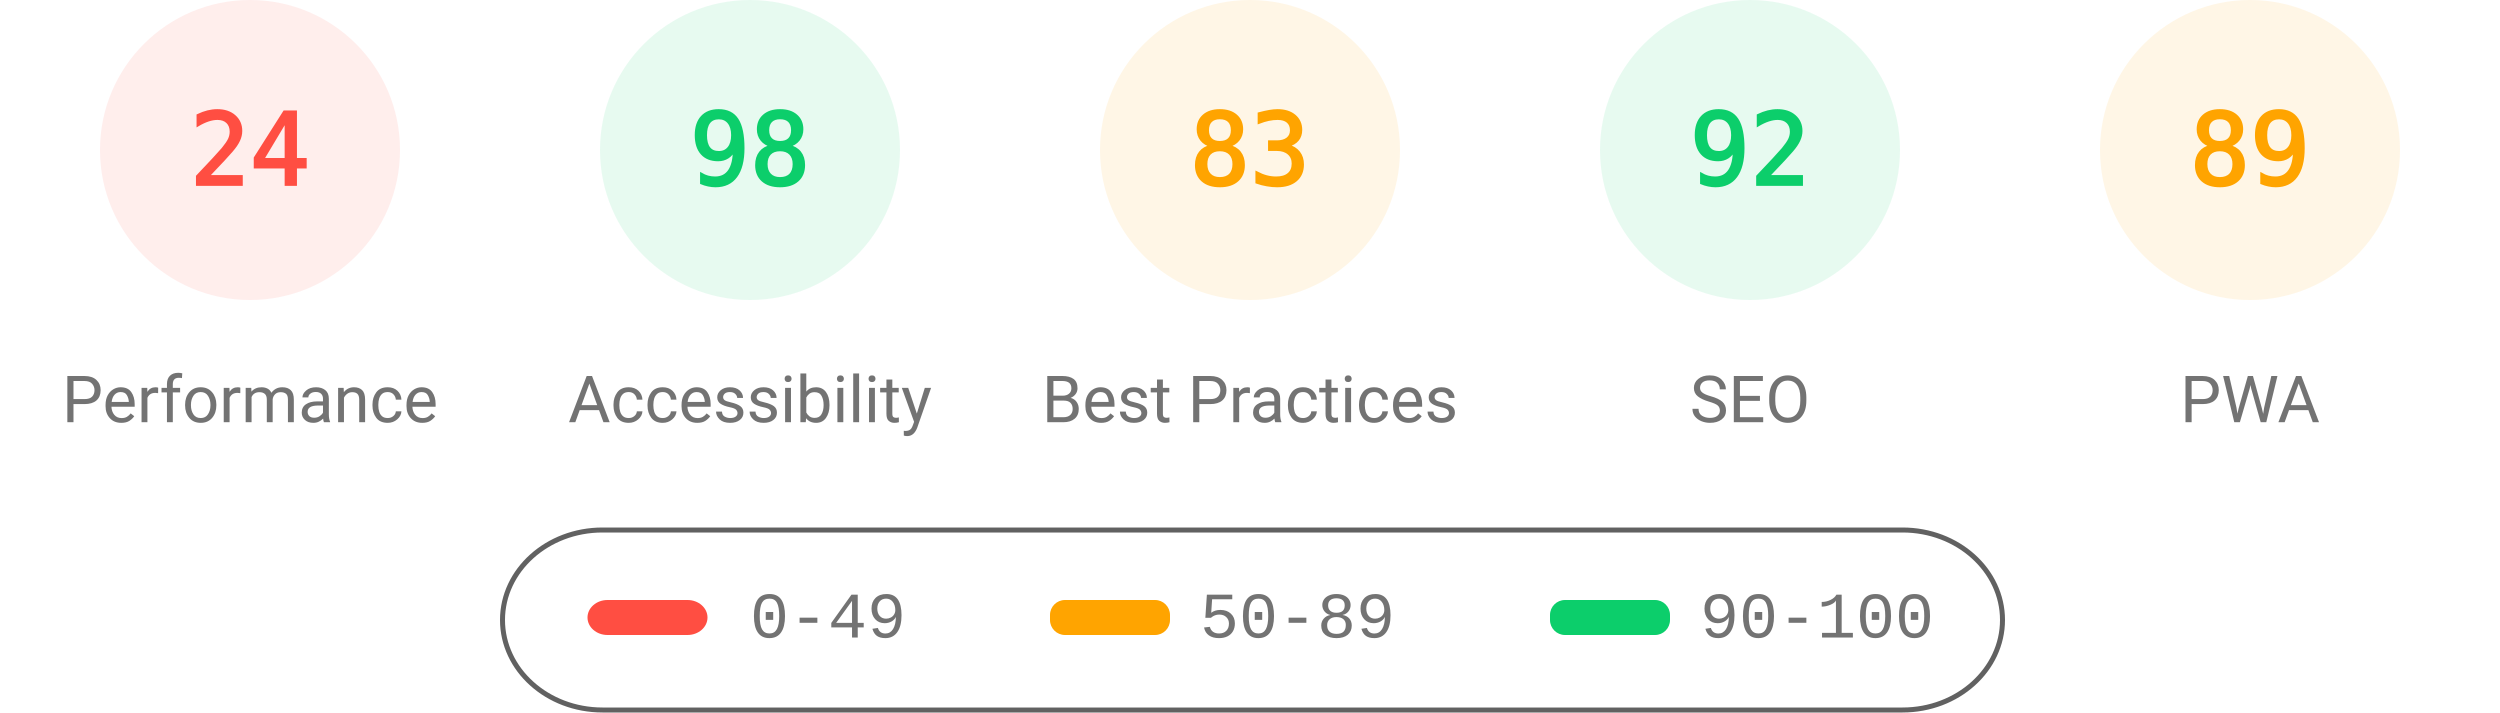
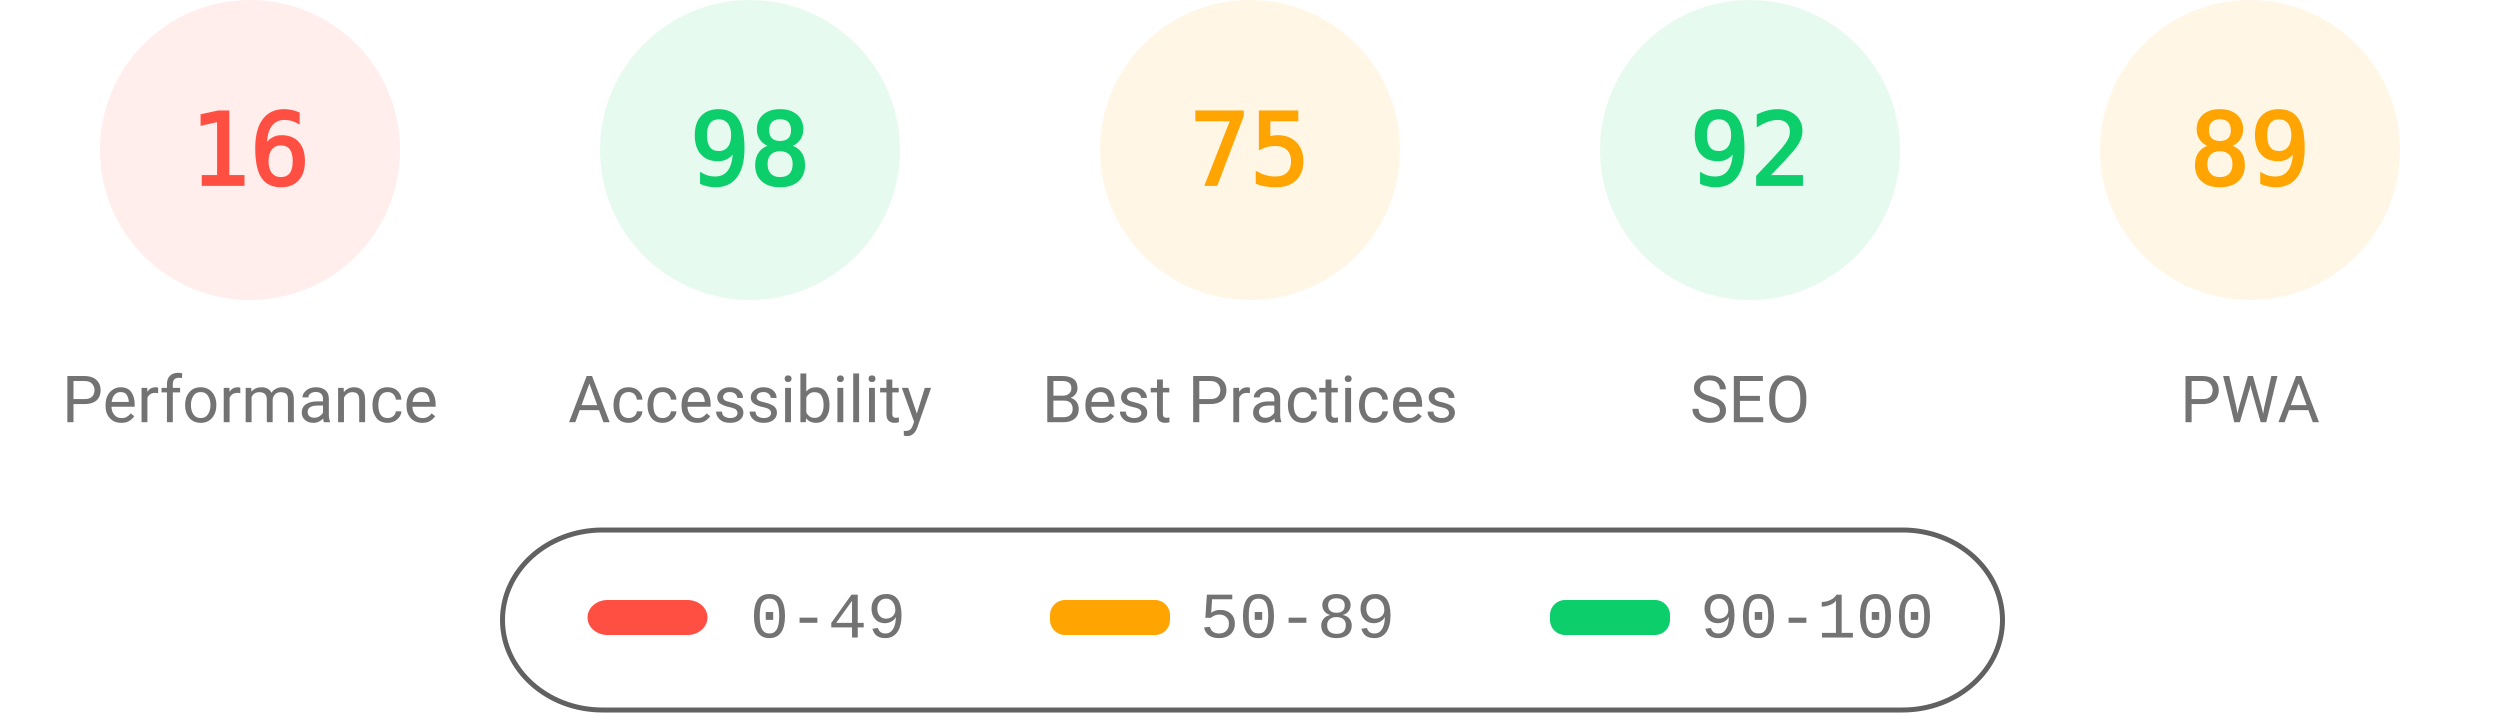
<svg xmlns="http://www.w3.org/2000/svg" fill="none" width="1000" height="285">
  <style>.gauge-base{opacity:.1}.gauge-arc{fill:none;animation-delay:250ms;stroke-linecap:round;transform:rotate(-90deg);transform-origin:100px 60px;animation:load-gauge 1s ease forwards}.guage-text{font-size:40px;font-family:monospace;text-align:center}.guage-red{color:#ff4e42;fill:#ff4e42;stroke:#ff4e42}.guage-orange{color:#ffa400;fill:#ffa400;stroke:#ffa400}.guage-green{color:#0cce6b;fill:#0cce6b;stroke:#0cce6b}.guage-undefined{color:#5c5c5c;fill:#5c5c5c;stroke:#5c5c5c}.guage-title{color:#737373;fill:#737373;stroke:none;font-size:26px;line-height:26px;font-family:Roboto,Halvetica,Arial,sans-serif}@keyframes load-gauge{from{stroke-dasharray:0 352.858}}</style>
  <svg class="guage-div guage-perf guage-red" viewBox="0 0 200 200" width="200" height="200">
    <circle class="gauge-base" r="56" cx="100" cy="60" stroke-width="8" />
-     <circle class="gauge-arc guage-arc-1" r="56" cx="100" cy="60" stroke-width="8" style="stroke-dasharray:84.446,351.858" />
-     <text class="guage-text" x="100" y="60" alignment-baseline="central" dominant-baseline="central" text-anchor="middle">24</text>
+     <circle class="gauge-arc guage-arc-1" r="56" cx="100" cy="60" stroke-width="8" style="stroke-dasharray:56.297,351.858" />
+     <text class="guage-text" x="100" y="60" alignment-baseline="central" dominant-baseline="central" text-anchor="middle">16</text>
    <text class="guage-title" x="100" y="160" alignment-baseline="central" dominant-baseline="central" text-anchor="middle">Performance</text>
  </svg>
  <svg class="guage-div guage-acc guage-green" viewBox="0 0 200 200" width="200" height="200" x="200">
    <circle class="gauge-base" r="56" cx="100" cy="60" stroke-width="8" />
    <circle class="gauge-arc guage-arc-2" r="56" cx="100" cy="60" stroke-width="8" style="stroke-dasharray:344.821,351.858" />
    <text class="guage-text" x="100" y="60" alignment-baseline="central" dominant-baseline="central" text-anchor="middle">98</text>
    <text class="guage-title" x="100" y="160" alignment-baseline="central" dominant-baseline="central" text-anchor="middle">Accessibility</text>
  </svg>
  <svg class="guage-div guage-best guage-orange" viewBox="0 0 200 200" width="200" height="200" x="400">
    <circle class="gauge-base" r="56" cx="100" cy="60" stroke-width="8" />
-     <circle class="gauge-arc guage-arc-3" r="56" cx="100" cy="60" stroke-width="8" style="stroke-dasharray:292.042,351.858" />
-     <text class="guage-text" x="100" y="60" alignment-baseline="central" dominant-baseline="central" text-anchor="middle">83</text>
+     <circle class="gauge-arc guage-arc-3" r="56" cx="100" cy="60" stroke-width="8" style="stroke-dasharray:263.893,351.858" />
+     <text class="guage-text" x="100" y="60" alignment-baseline="central" dominant-baseline="central" text-anchor="middle">75</text>
    <text class="guage-title" x="100" y="160" alignment-baseline="central" dominant-baseline="central" text-anchor="middle">Best Practices</text>
  </svg>
  <svg class="guage-div guage-seo guage-green" viewBox="0 0 200 200" width="200" height="200" x="600">
    <circle class="gauge-base" r="56" cx="100" cy="60" stroke-width="8" />
    <circle class="gauge-arc guage-arc-4" r="56" cx="100" cy="60" stroke-width="8" style="stroke-dasharray:323.709,351.858" />
    <text class="guage-text" x="100" y="60" alignment-baseline="central" dominant-baseline="central" text-anchor="middle">92</text>
    <text class="guage-title" x="100" y="160" alignment-baseline="central" dominant-baseline="central" text-anchor="middle">SEO</text>
  </svg>
  <svg class="guage-div guage-pwa guage-orange" viewBox="0 0 200 200" width="200" height="200" x="800">
    <circle class="gauge-base" r="56" cx="100" cy="60" stroke-width="8" />
    <circle class="gauge-arc guage-arc-4" r="56" cx="100" cy="60" stroke-width="8" style="stroke-dasharray:313.154,351.858" />
    <text class="guage-text" x="100" y="60" alignment-baseline="central" dominant-baseline="central" text-anchor="middle">89</text>
    <text class="guage-title" x="100" y="160" alignment-baseline="central" dominant-baseline="central" text-anchor="middle">PWA</text>
  </svg>
  <svg width="604" height="76" x="200" y="210">
    <path fill="none" id="canvas_background" d="M-1-1h604v80H-1z" />
    <rect fill-opacity="0" stroke="#616161" stroke-width="2" rx="40" id="svg_2" height="72" width="600" y="2" x="1" fill="#000" />
    <rect stroke="#000" rx="8" id="svg_3" height="14" width="48" y="30" x="35" stroke-opacity="null" stroke-width="0" fill="#ff4e42" />
    <rect stroke="#000" rx="6" id="svg_4" height="14" width="48" y="30" x="220" stroke-opacity="null" stroke-width="0" fill="#ffa400" />
    <rect stroke="#000" rx="6" id="svg_5" height="14" width="48" y="30" x="420" stroke-opacity="null" stroke-width="0" fill="#0cce6b" />
    <text xml:space="preserve" text-anchor="start" font-family="'Courier New', Courier, monospace" font-size="26" id="svg_6" y="45" x="100" stroke-opacity="null" stroke-width="0" stroke="#000" fill="#737373">0-49</text>
    <text xml:space="preserve" text-anchor="start" font-family="'Courier New', Courier, monospace" font-size="26" id="svg_7" y="45" x="280" stroke-opacity="null" stroke-width="0" stroke="#000" fill="#737373">50-89</text>
    <text xml:space="preserve" text-anchor="start" font-family="'Courier New', Courier, monospace" font-size="26" id="svg_8" y="45" x="480" stroke-opacity="null" stroke-width="0" stroke="#000" fill="#737373">90-100</text>
  </svg>
</svg>
